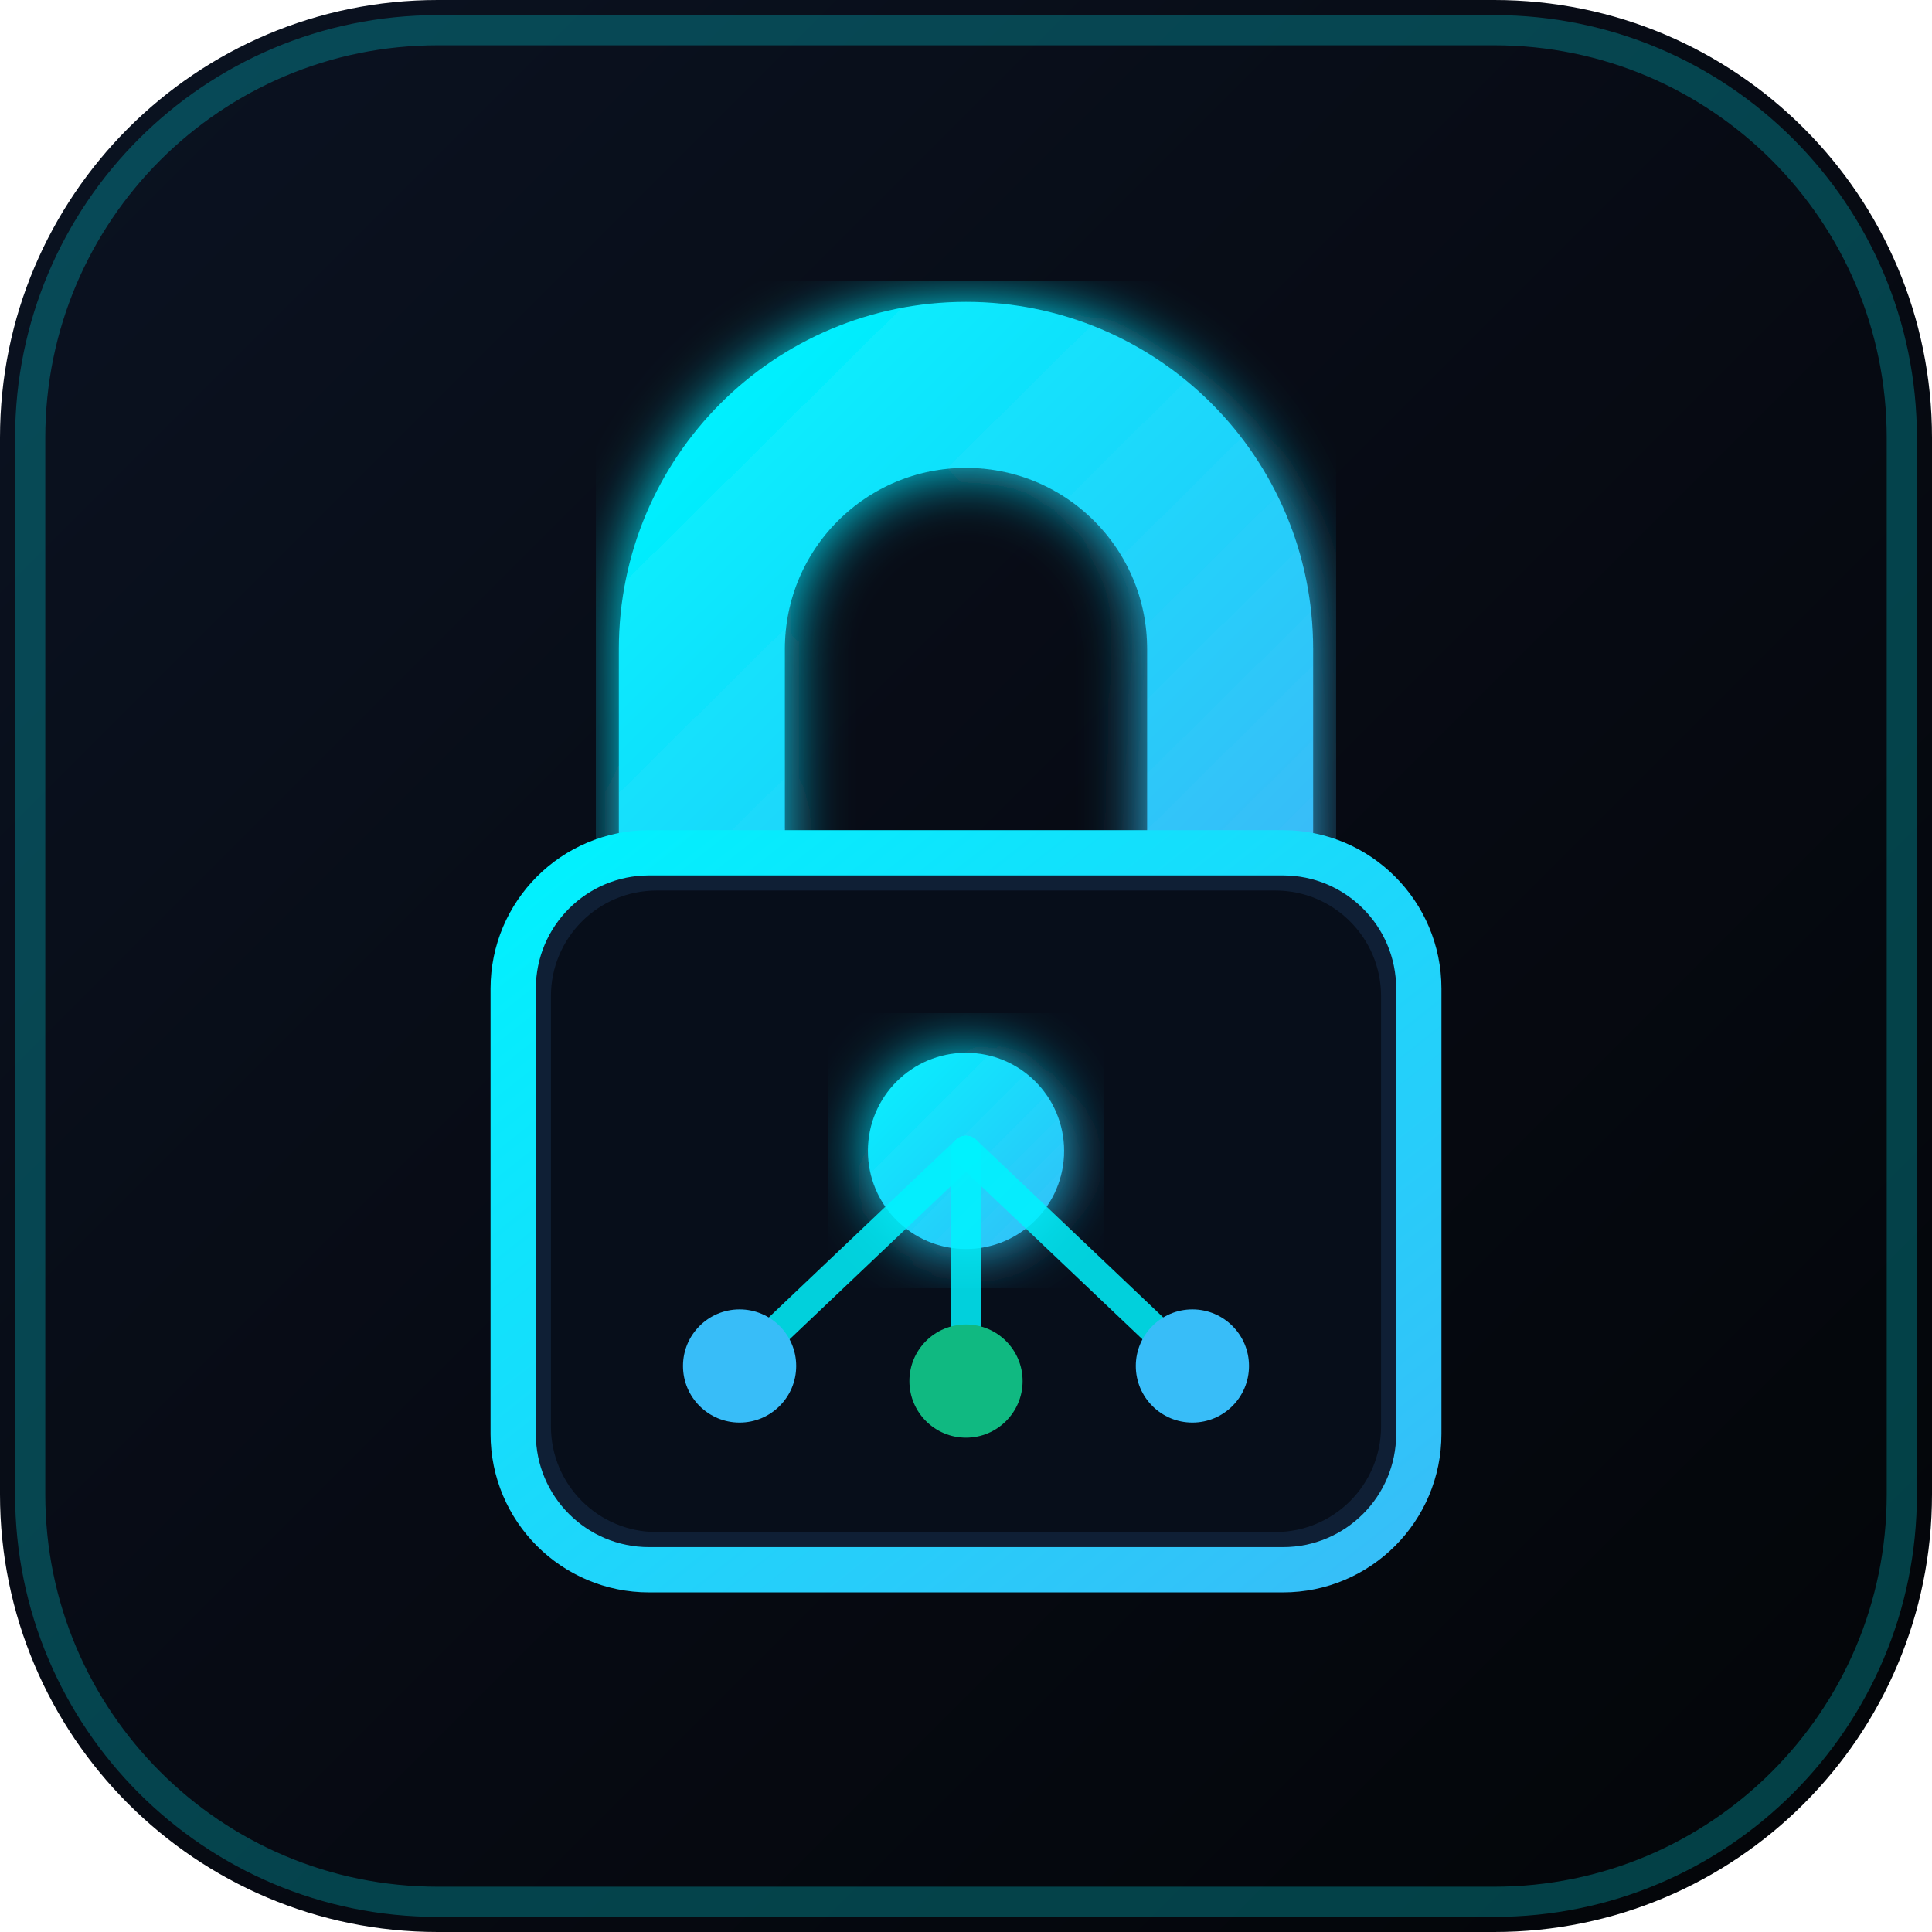
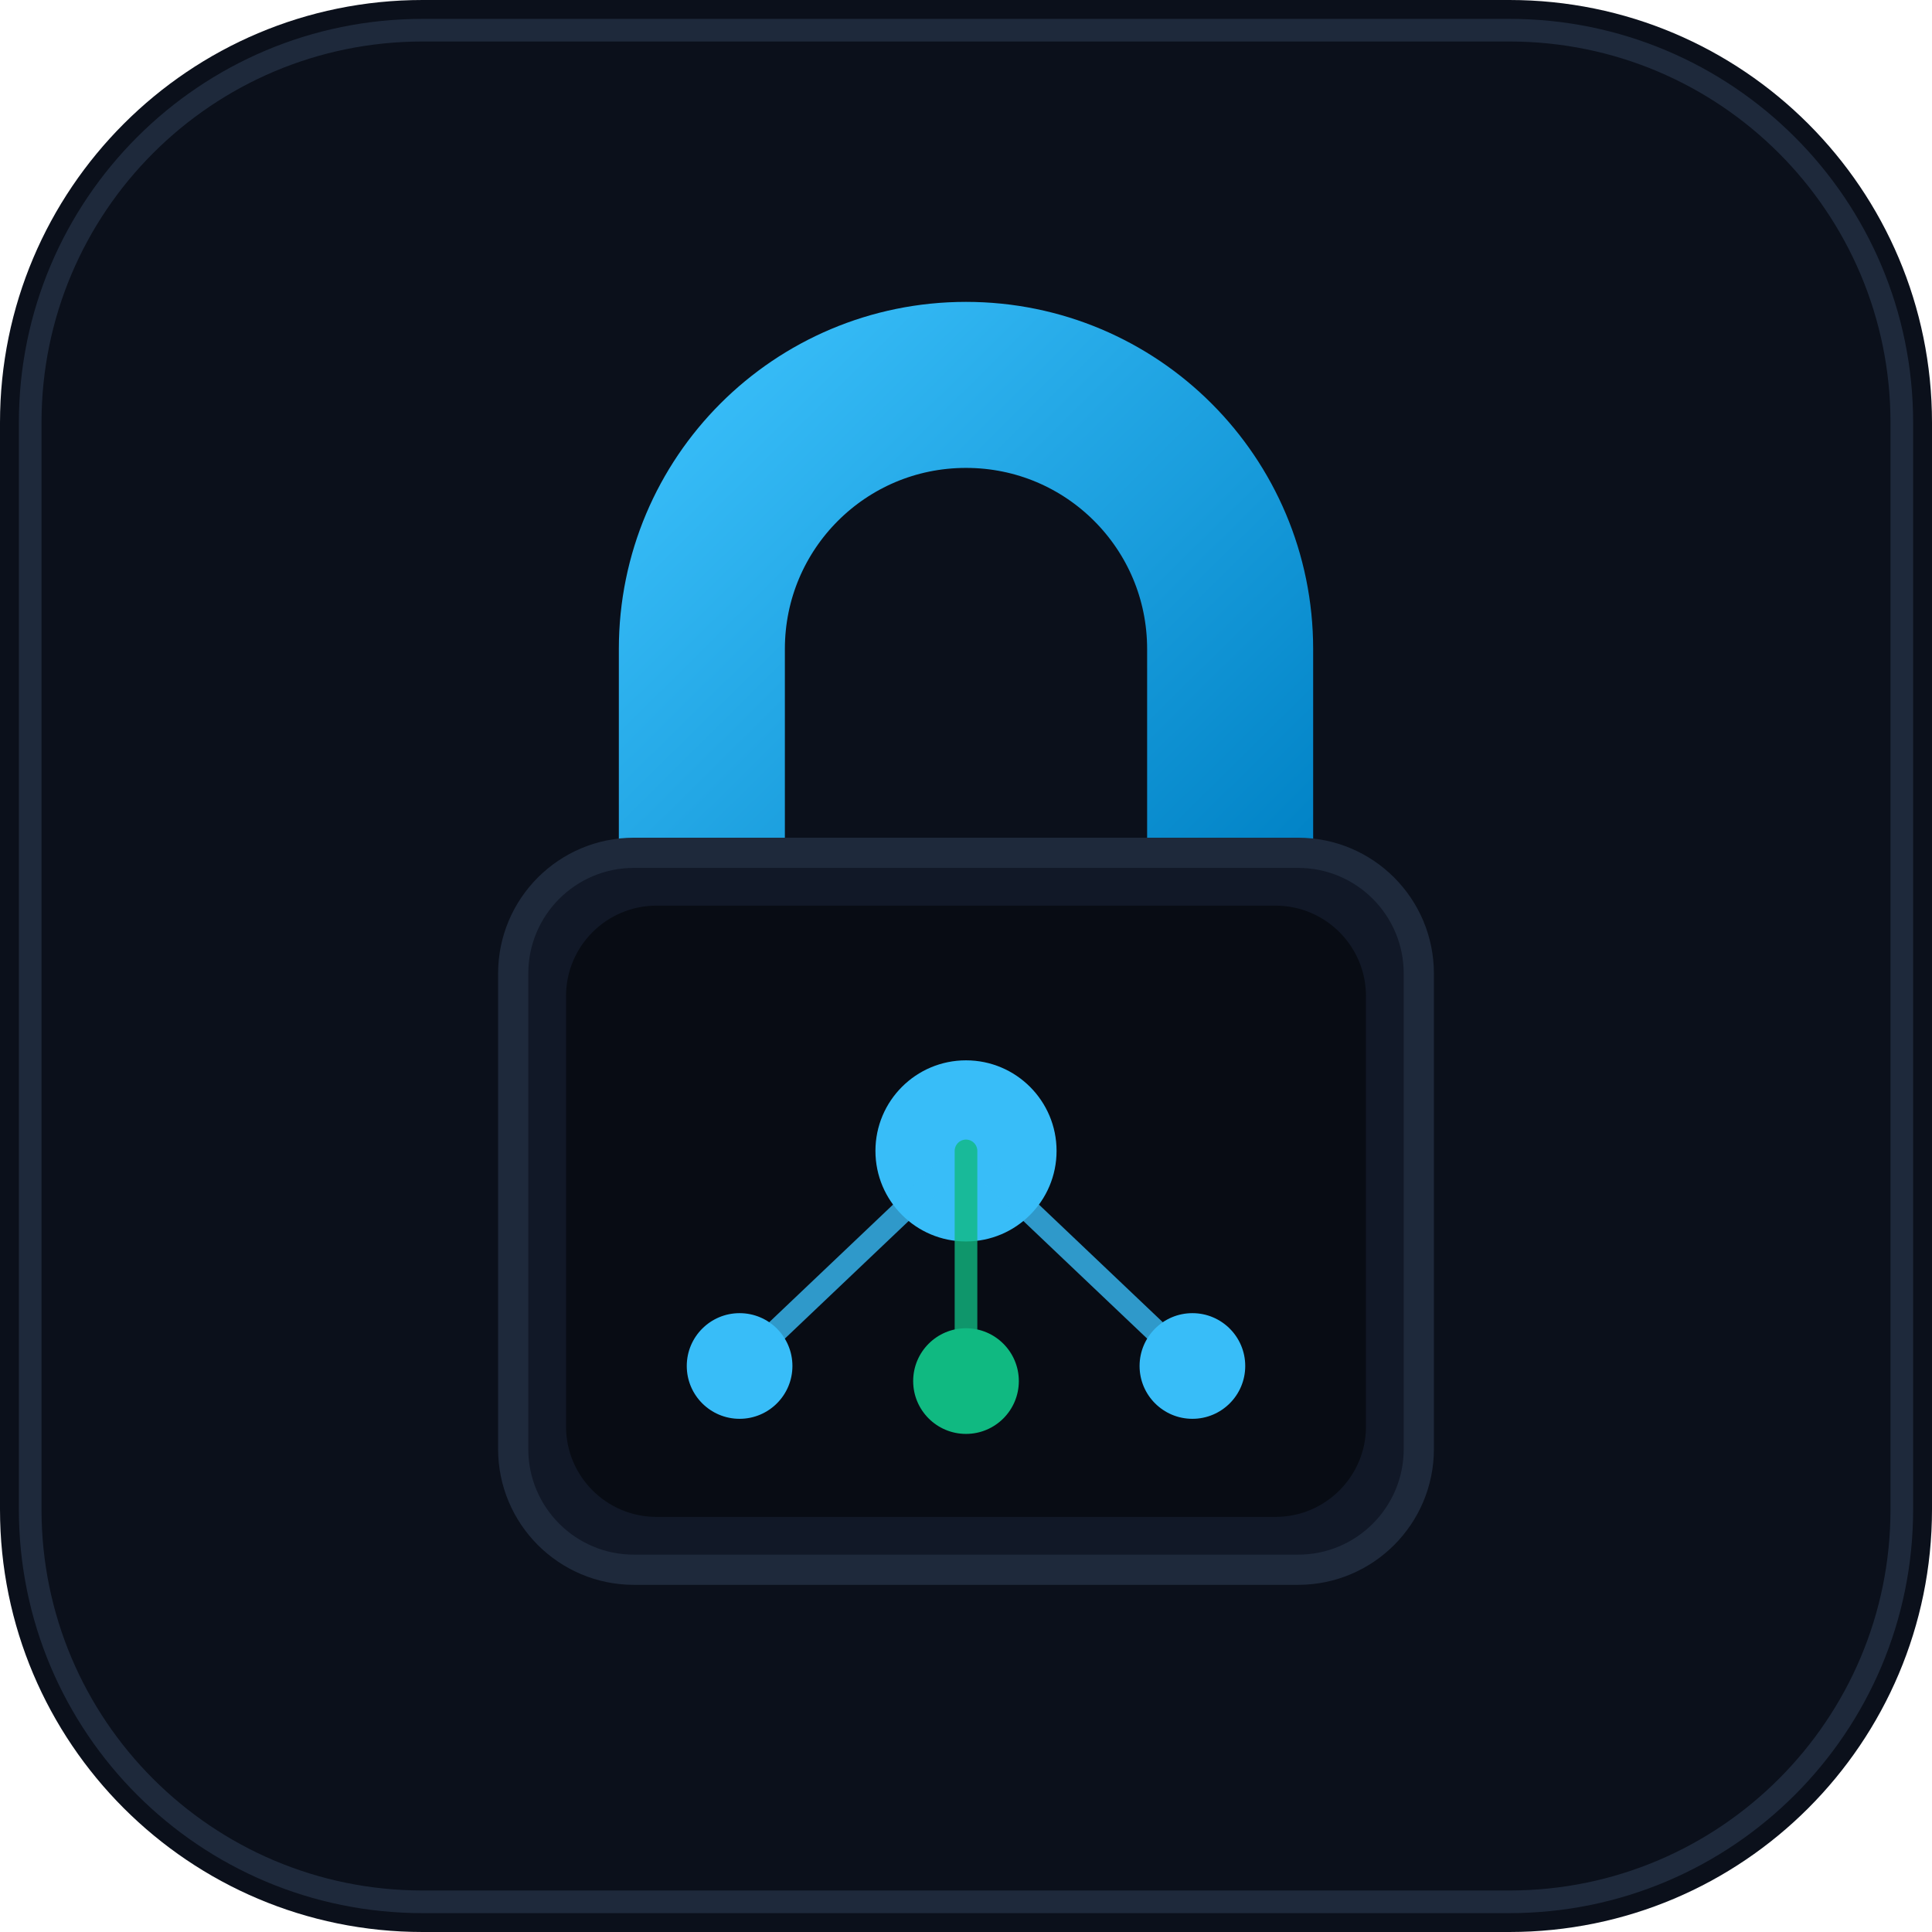
<svg xmlns="http://www.w3.org/2000/svg" viewBox="0 0 512 512" width="512" height="512">
  <defs>
-     <linearGradient id="favBg" x1="0%" y1="0%" x2="100%" y2="100%">
-       <stop offset="0%" stop-color="#0b1322" />
-       <stop offset="50%" stop-color="#070b14" />
-       <stop offset="100%" stop-color="#030508" />
+     <linearGradient id="favShackle" x1="0%" y1="0%" x2="100%" y2="100%">
+       <stop offset="0%" stop-color="#38bdf8" />
+       <stop offset="100%" stop-color="#0284c7" />
    </linearGradient>
-     <linearGradient id="favCyan" x1="0%" y1="0%" x2="100%" y2="100%">
-       <stop offset="0%" stop-color="#00f2fe" />
-       <stop offset="100%" stop-color="#38bdf8" />
-     </linearGradient>
-     <filter id="favGlow" x="-20%" y="-20%" width="140%" height="140%">
-       <feGaussianBlur stdDeviation="8" result="blur" />
-       <feComposite in="SourceGraphic" in2="blur" operator="over" />
-     </filter>
  </defs>
-   <rect width="512" height="512" rx="116" fill="url(#favBg)" />
-   <rect width="496" height="496" x="8" y="8" rx="108" fill="none" stroke="#00f2fe" stroke-width="8" stroke-opacity="0.25" />
-   <path d="M 186 240 L 186 172 C 186 133.3 217.3 102 256 102 C 294.7 102 326 133.3 326 172 L 326 240" fill="none" stroke="url(#favCyan)" stroke-width="44" stroke-linecap="round" filter="url(#favGlow)" />
-   <rect x="136" y="226" width="240" height="190" rx="36" fill="#0f1f35" stroke="url(#favCyan)" stroke-width="12" />
-   <rect x="146" y="236" width="220" height="170" rx="28" fill="#070e1a" />
-   <circle cx="256" cy="305" r="26" fill="url(#favCyan)" filter="url(#favGlow)" />
-   <line x1="256" y1="305" x2="196" y2="362" stroke="#00f2fe" stroke-width="8" stroke-linecap="round" opacity="0.85" />
-   <line x1="256" y1="305" x2="316" y2="362" stroke="#00f2fe" stroke-width="8" stroke-linecap="round" opacity="0.85" />
-   <line x1="256" y1="305" x2="256" y2="366" stroke="#00f2fe" stroke-width="8" stroke-linecap="round" opacity="0.85" />
-   <circle cx="196" cy="362" r="15" fill="#38bdf8" />
-   <circle cx="256" cy="366" r="15" fill="#10b981" />
-   <circle cx="316" cy="362" r="15" fill="#38bdf8" />
+   <rect width="512" height="512" rx="112" fill="#0b101b" />
+   <rect width="496" height="496" x="8" y="8" rx="104" fill="none" stroke="#1e293b" stroke-width="6" />
+   <path d="M 186 240 L 186 172 C 186 133.3 217.3 102 256 102 C 294.7 102 326 133.3 326 172 L 326 240" fill="none" stroke="url(#favShackle)" stroke-width="44" stroke-linecap="round" />
+   <rect x="136" y="226" width="240" height="190" rx="32" fill="#111827" stroke="#1e293b" stroke-width="8" />
+   <rect x="150" y="240" width="212" height="162" rx="24" fill="#080c14" />
+   <circle cx="256" cy="305" r="24" fill="#38bdf8" />
+   <line x1="256" y1="305" x2="196" y2="362" stroke="#38bdf8" stroke-width="6" stroke-linecap="round" opacity="0.8" />
+   <line x1="256" y1="305" x2="316" y2="362" stroke="#38bdf8" stroke-width="6" stroke-linecap="round" opacity="0.8" />
+   <line x1="256" y1="305" x2="256" y2="366" stroke="#10b981" stroke-width="6" stroke-linecap="round" opacity="0.8" />
+   <circle cx="196" cy="362" r="14" fill="#38bdf8" />
+   <circle cx="256" cy="366" r="14" fill="#10b981" />
+   <circle cx="316" cy="362" r="14" fill="#38bdf8" />
</svg>
